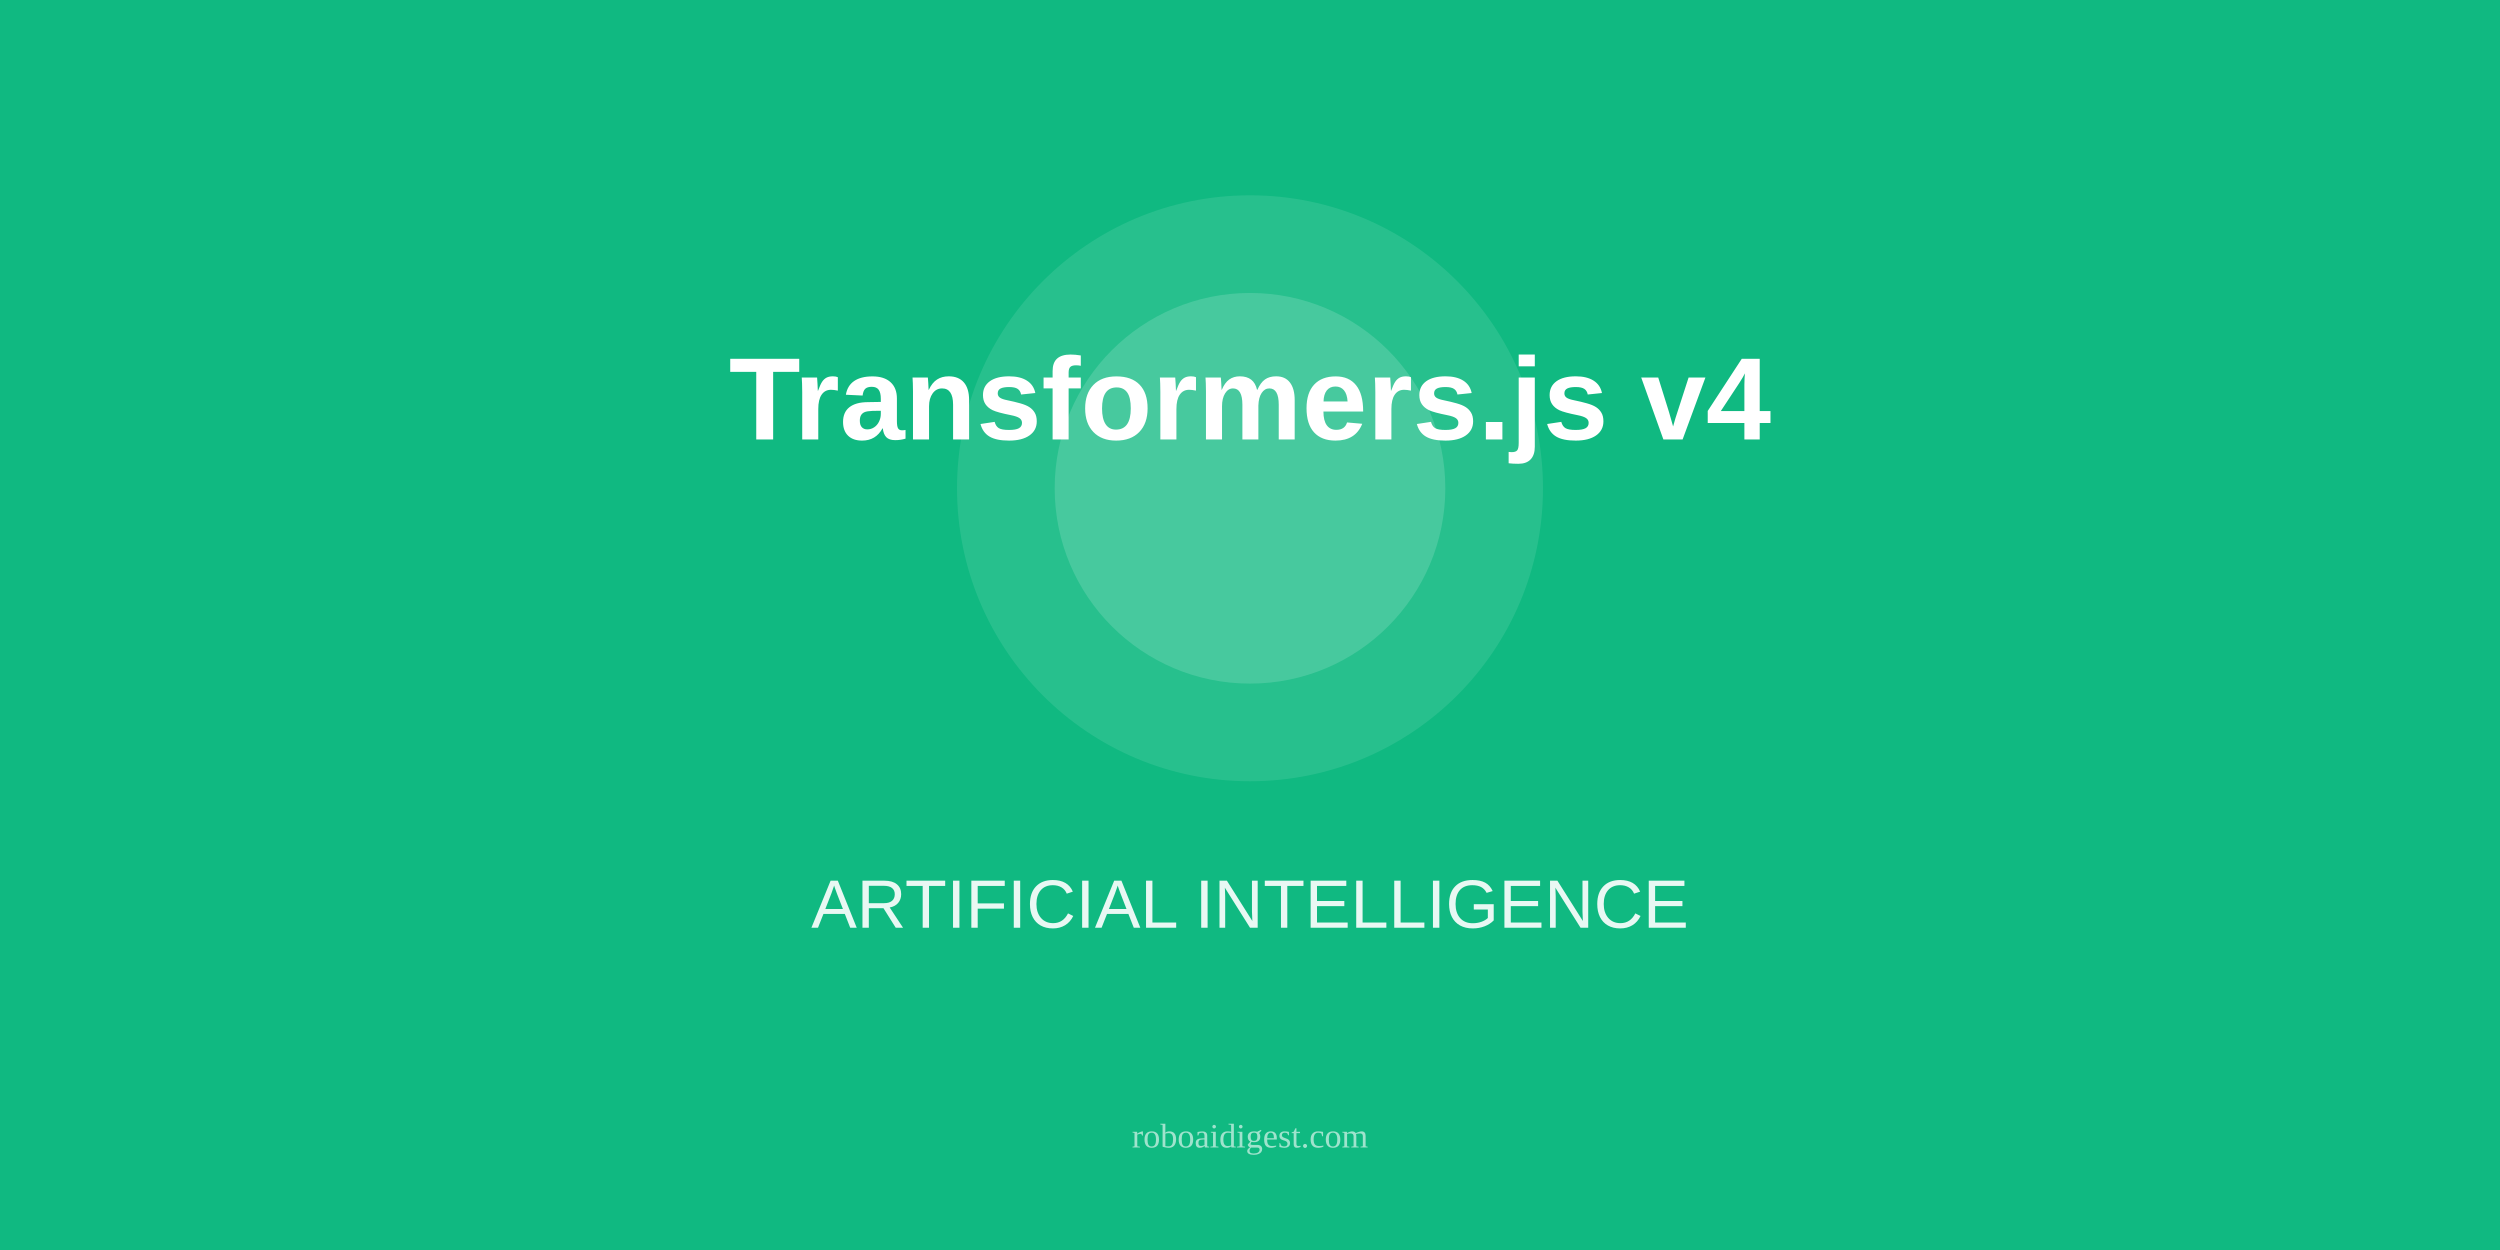
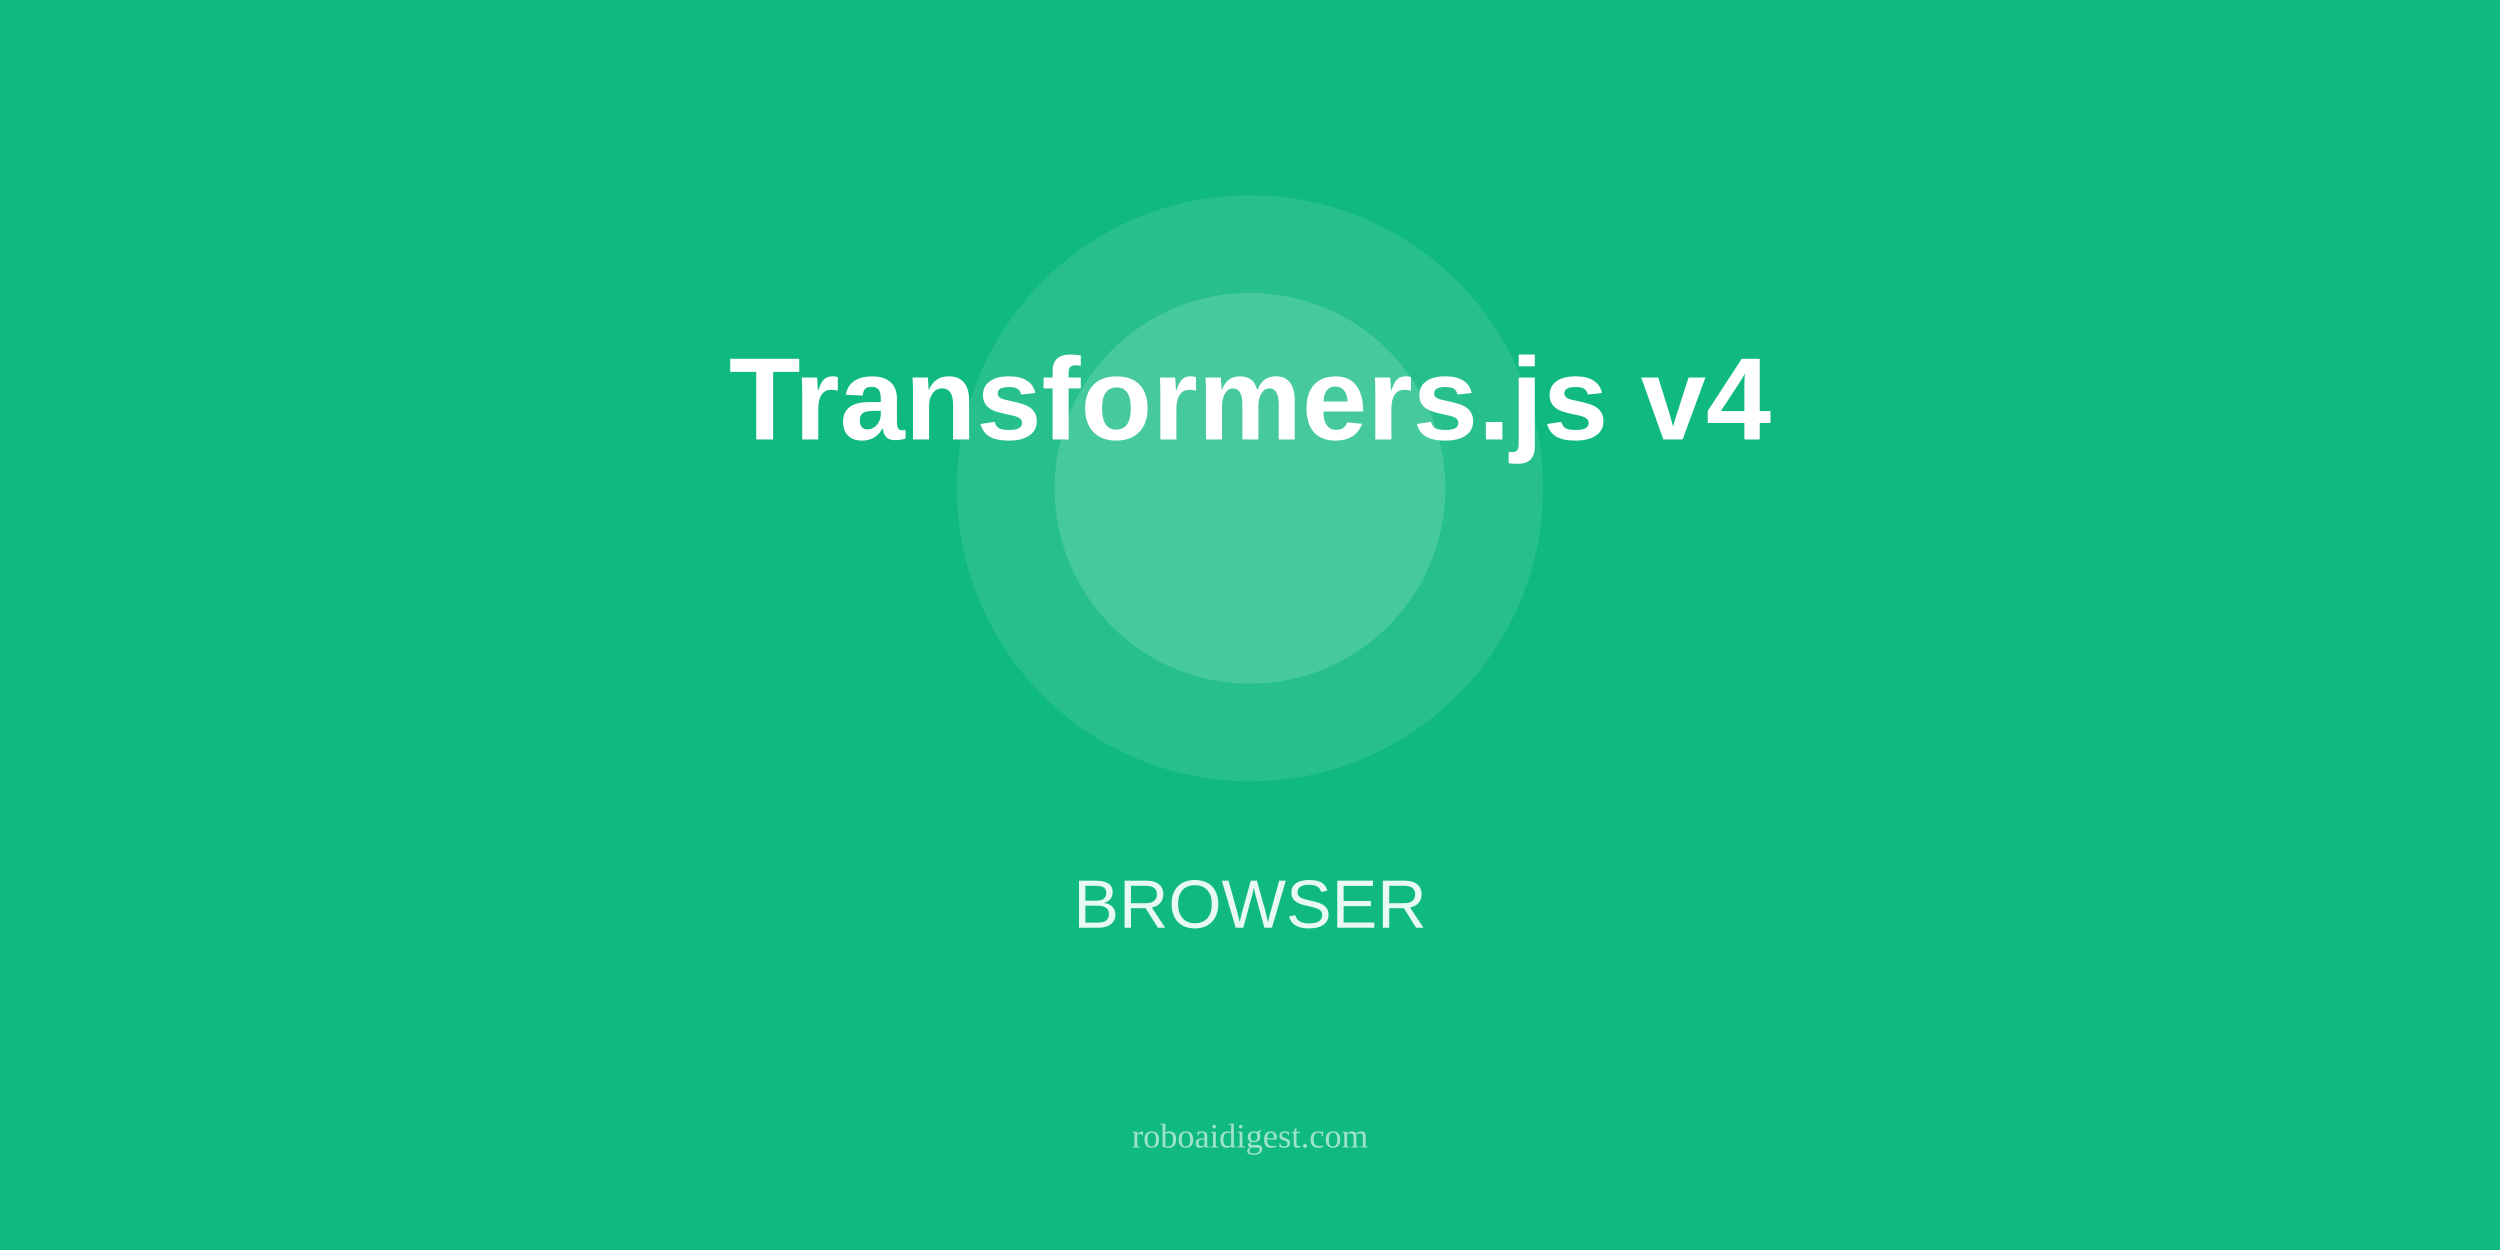
<svg xmlns="http://www.w3.org/2000/svg" width="1024" height="512">
  <rect width="1024" height="512" fill="#10b981" />
  <circle cx="512" cy="200" r="120" fill="white" opacity="0.1" />
  <circle cx="512" cy="200" r="80" fill="white" opacity="0.15" />
  <text x="512" y="180" font-size="48" font-weight="bold" fill="white" text-anchor="middle" font-family="Arial,sans-serif">
    Transformers.js v4
  </text>
  <text x="512" y="380" font-size="28" fill="white" text-anchor="middle" opacity="0.9" font-family="Arial,sans-serif">
-     ARTIFICIAL INTELLIGENCE
+     BROWSER
  </text>
  <text x="512" y="470" font-size="14" fill="white" opacity="0.6" text-anchor="middle">roboaidigest.com</text>
</svg>
